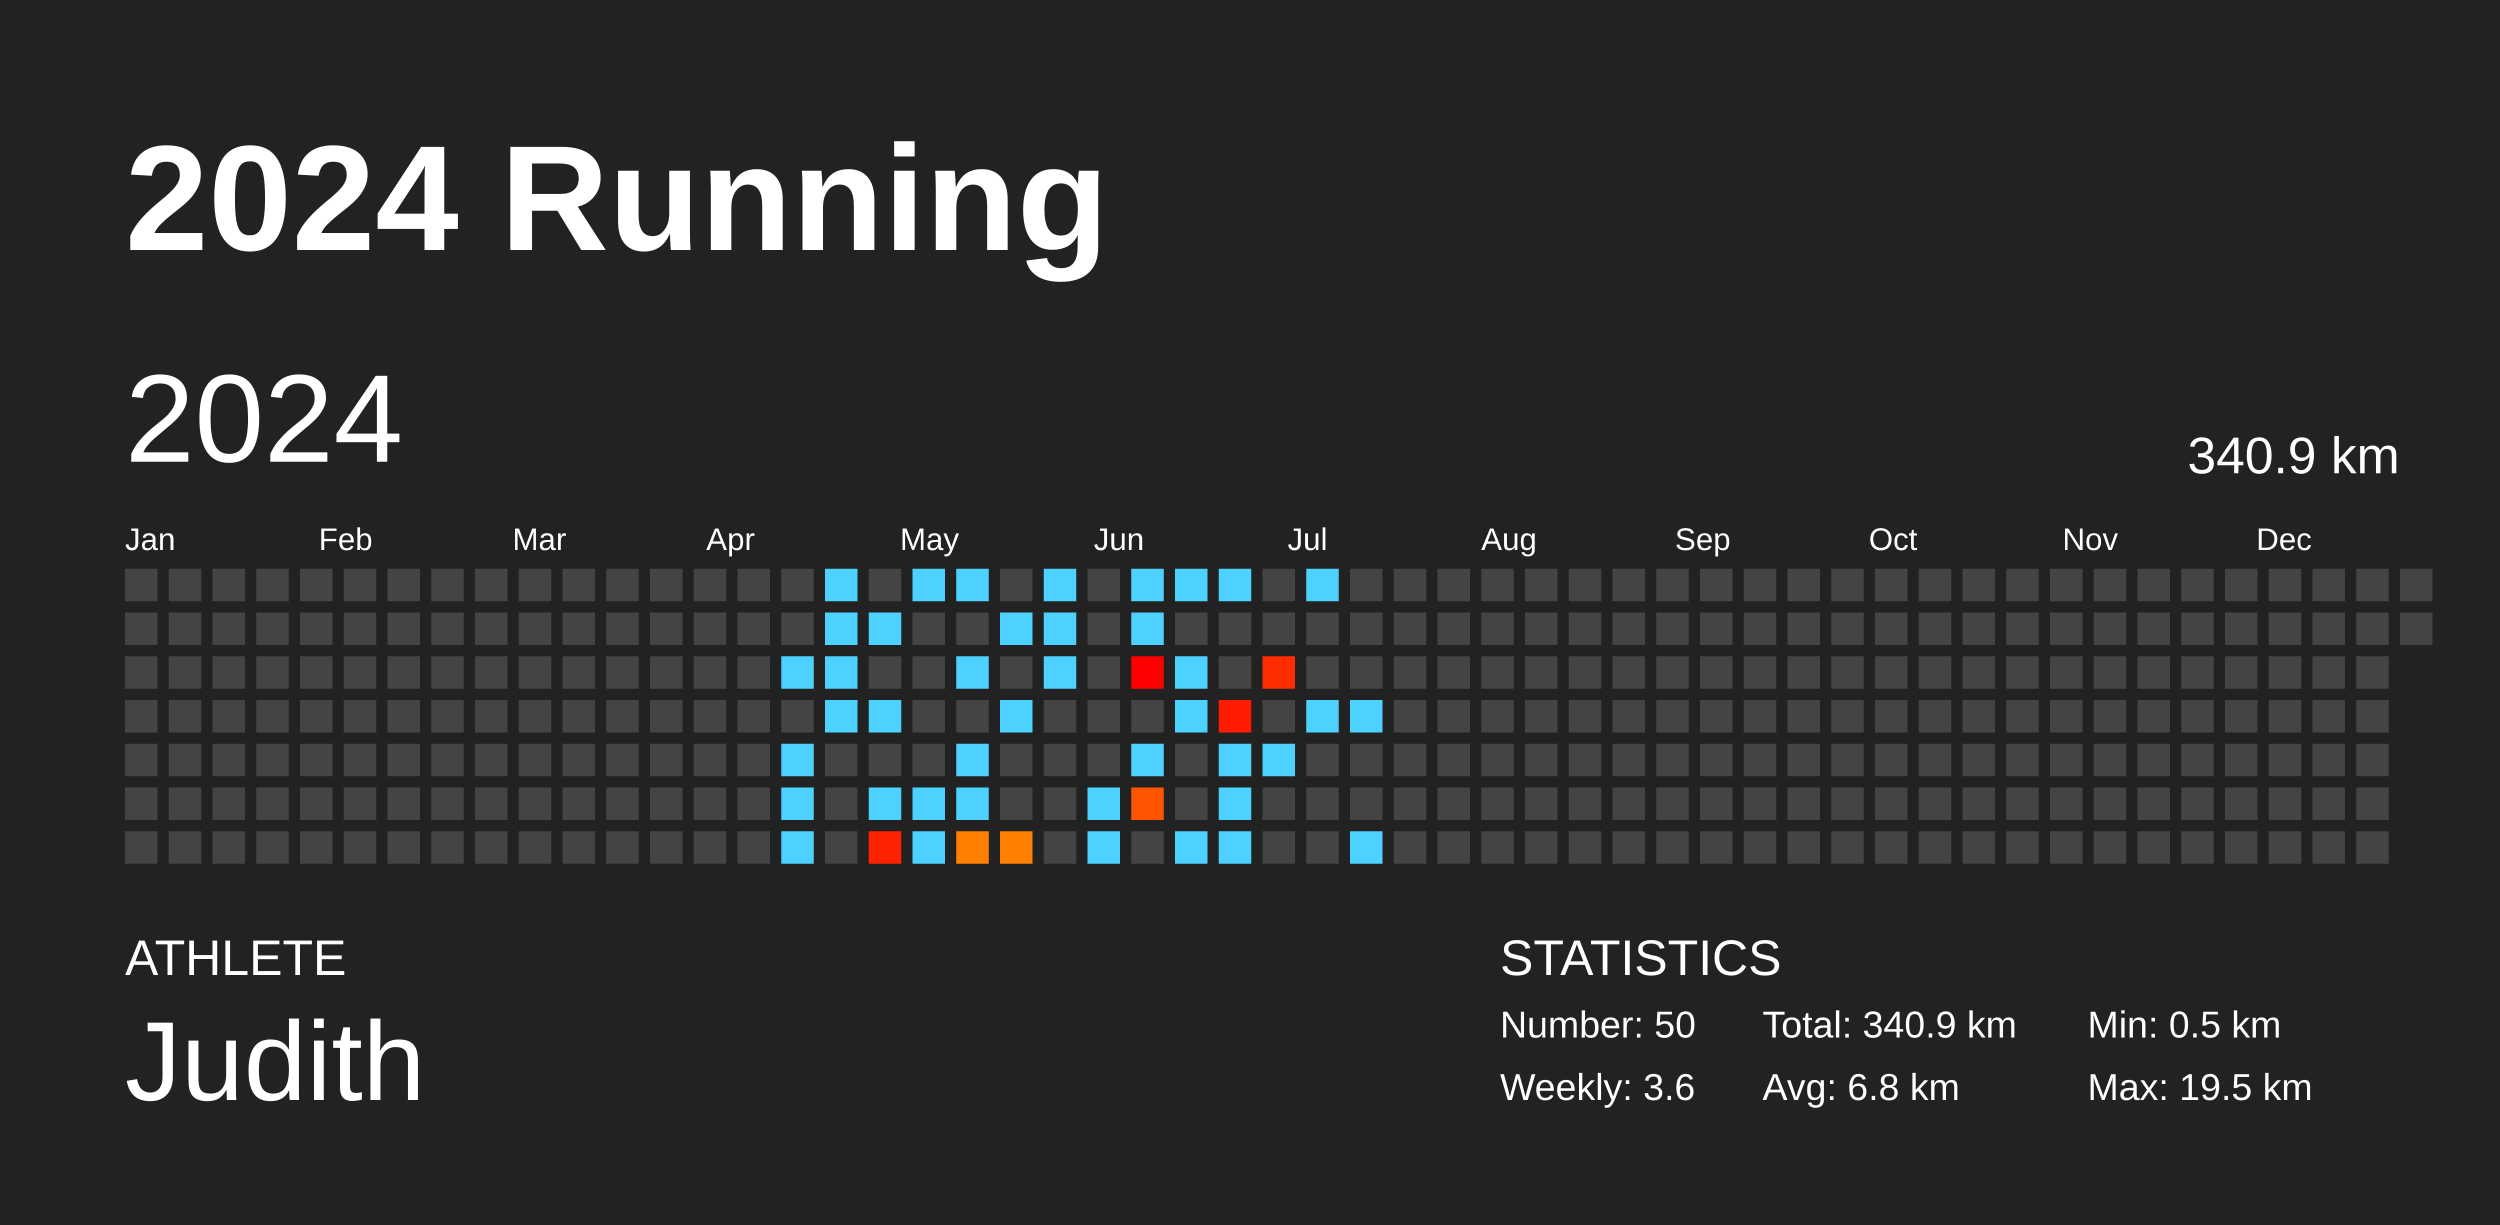
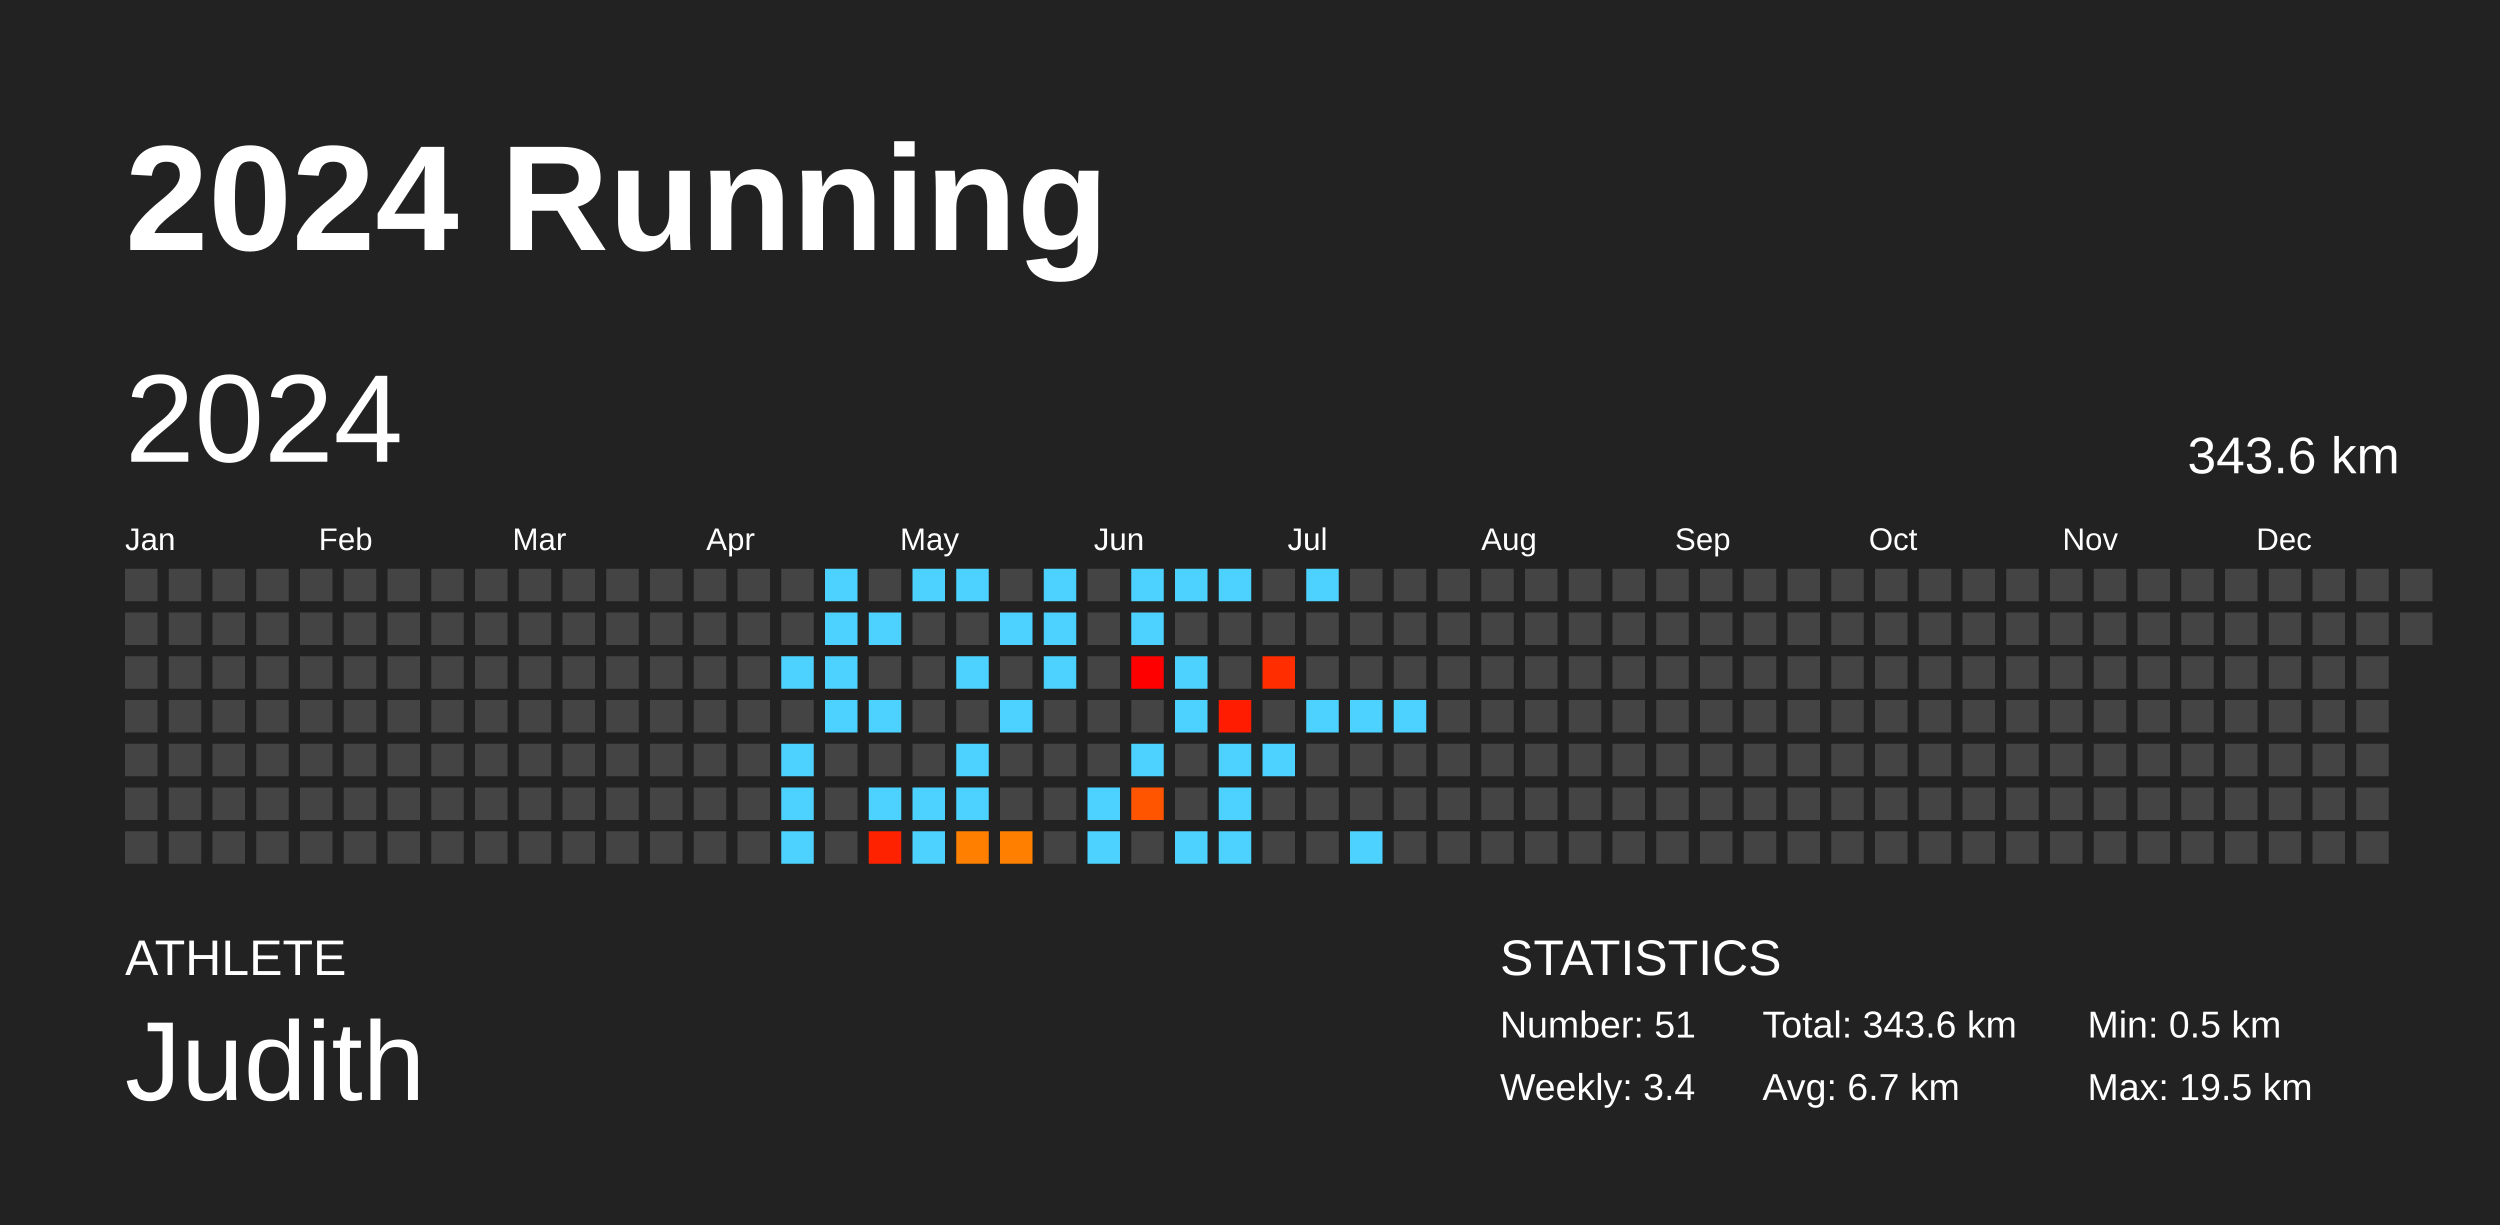
<svg xmlns="http://www.w3.org/2000/svg" baseProfile="full" height="98mm" version="1.1" viewBox="0,0,200,98" width="200mm">
  <defs />
  <rect fill="#222222" height="98" width="200" x="0" y="0" />
  <text fill="#FFFFFF" style="font-size:12px; font-family:Arial; font-weight:bold;" x="10" y="20">2024 Running</text>
  <text fill="#FFFFFF" style="font-size:4px; font-family:Arial" x="10" y="78">ATHLETE</text>
  <text fill="#FFFFFF" style="font-size:9px; font-family:Arial" x="10" y="88">Judith</text>
  <text fill="#FFFFFF" style="font-size:4px; font-family:Arial" x="120" y="78">STATISTICS</text>
-   <text fill="#FFFFFF" style="font-size:3px; font-family:Arial" x="120" y="83">Number: 50</text>
-   <text fill="#FFFFFF" style="font-size:3px; font-family:Arial" x="120" y="88">Weekly: 3.6</text>
-   <text fill="#FFFFFF" style="font-size:3px; font-family:Arial" x="141" y="83">Total: 340.9 km</text>
-   <text fill="#FFFFFF" style="font-size:3px; font-family:Arial" x="141" y="88">Avg: 6.8 km</text>
+   <text fill="#FFFFFF" style="font-size:3px; font-family:Arial" x="120" y="83">Number: 51</text>
+   <text fill="#FFFFFF" style="font-size:3px; font-family:Arial" x="120" y="88">Weekly: 3.4</text>
+   <text fill="#FFFFFF" style="font-size:3px; font-family:Arial" x="141" y="83">Total: 343.6 km</text>
+   <text fill="#FFFFFF" style="font-size:3px; font-family:Arial" x="141" y="88">Avg: 6.7 km</text>
  <text fill="#FFFFFF" style="font-size:3px; font-family:Arial" x="167" y="83">Min: 0.5 km</text>
  <text fill="#FFFFFF" style="font-size:3px; font-family:Arial" x="167" y="88">Max: 19.5 km</text>
  <text dominant-baseline="hanging" fill="#FFFFFF" style="font-size:10.0px; font-family:Arial;" x="10" y="30">2024</text>
-   <text dominant-baseline="hanging" fill="#FFFFFF" style="font-size:4.125px; font-family:Arial;" x="175" y="35">340.9 km</text>
+   <text dominant-baseline="hanging" fill="#FFFFFF" style="font-size:4.125px; font-family:Arial;" x="175" y="35">343.6 km</text>
  <text fill="#FFFFFF" style="font-size:2.5px; font-family:Arial" x="10.0" y="44">Jan</text>
  <text fill="#FFFFFF" style="font-size:2.5px; font-family:Arial" x="25.5" y="44">Feb</text>
  <text fill="#FFFFFF" style="font-size:2.5px; font-family:Arial" x="41.0" y="44">Mar</text>
  <text fill="#FFFFFF" style="font-size:2.5px; font-family:Arial" x="56.5" y="44">Apr</text>
  <text fill="#FFFFFF" style="font-size:2.5px; font-family:Arial" x="72.0" y="44">May</text>
  <text fill="#FFFFFF" style="font-size:2.5px; font-family:Arial" x="87.5" y="44">Jun</text>
  <text fill="#FFFFFF" style="font-size:2.5px; font-family:Arial" x="103.0" y="44">Jul</text>
  <text fill="#FFFFFF" style="font-size:2.5px; font-family:Arial" x="118.5" y="44">Aug</text>
  <text fill="#FFFFFF" style="font-size:2.5px; font-family:Arial" x="134.0" y="44">Sep</text>
  <text fill="#FFFFFF" style="font-size:2.5px; font-family:Arial" x="149.5" y="44">Oct</text>
  <text fill="#FFFFFF" style="font-size:2.5px; font-family:Arial" x="165.0" y="44">Nov</text>
  <text fill="#FFFFFF" style="font-size:2.5px; font-family:Arial" x="180.5" y="44">Dec</text>
  <rect fill="#444444" height="2.6" width="2.6" x="10.0" y="45.5" />
  <rect fill="#444444" height="2.6" width="2.6" x="10.0" y="49.0" />
  <rect fill="#444444" height="2.6" width="2.6" x="10.0" y="52.5" />
  <rect fill="#444444" height="2.6" width="2.6" x="10.0" y="56.0" />
  <rect fill="#444444" height="2.6" width="2.6" x="10.0" y="59.5" />
  <rect fill="#444444" height="2.6" width="2.6" x="10.0" y="63.0" />
  <rect fill="#444444" height="2.6" width="2.6" x="10.0" y="66.5" />
  <rect fill="#444444" height="2.6" width="2.6" x="13.5" y="45.5" />
  <rect fill="#444444" height="2.6" width="2.6" x="13.5" y="49.0" />
  <rect fill="#444444" height="2.6" width="2.6" x="13.5" y="52.5" />
  <rect fill="#444444" height="2.6" width="2.6" x="13.5" y="56.0" />
  <rect fill="#444444" height="2.6" width="2.6" x="13.5" y="59.5" />
  <rect fill="#444444" height="2.6" width="2.6" x="13.5" y="63.0" />
  <rect fill="#444444" height="2.6" width="2.6" x="13.5" y="66.5" />
  <rect fill="#444444" height="2.6" width="2.6" x="17.0" y="45.5" />
  <rect fill="#444444" height="2.6" width="2.6" x="17.0" y="49.0" />
  <rect fill="#444444" height="2.6" width="2.6" x="17.0" y="52.5" />
  <rect fill="#444444" height="2.6" width="2.6" x="17.0" y="56.0" />
  <rect fill="#444444" height="2.6" width="2.6" x="17.0" y="59.5" />
  <rect fill="#444444" height="2.6" width="2.6" x="17.0" y="63.0" />
  <rect fill="#444444" height="2.6" width="2.6" x="17.0" y="66.5" />
  <rect fill="#444444" height="2.6" width="2.6" x="20.5" y="45.5" />
  <rect fill="#444444" height="2.6" width="2.6" x="20.5" y="49.0" />
  <rect fill="#444444" height="2.6" width="2.6" x="20.5" y="52.5" />
  <rect fill="#444444" height="2.6" width="2.6" x="20.5" y="56.0" />
  <rect fill="#444444" height="2.6" width="2.6" x="20.5" y="59.5" />
  <rect fill="#444444" height="2.6" width="2.6" x="20.5" y="63.0" />
  <rect fill="#444444" height="2.6" width="2.6" x="20.5" y="66.5" />
  <rect fill="#444444" height="2.6" width="2.6" x="24.0" y="45.5" />
  <rect fill="#444444" height="2.6" width="2.6" x="24.0" y="49.0" />
  <rect fill="#444444" height="2.6" width="2.6" x="24.0" y="52.5" />
  <rect fill="#444444" height="2.6" width="2.6" x="24.0" y="56.0" />
  <rect fill="#444444" height="2.6" width="2.6" x="24.0" y="59.5" />
  <rect fill="#444444" height="2.6" width="2.6" x="24.0" y="63.0" />
  <rect fill="#444444" height="2.6" width="2.6" x="24.0" y="66.5" />
  <rect fill="#444444" height="2.6" width="2.6" x="27.5" y="45.5" />
  <rect fill="#444444" height="2.6" width="2.6" x="27.5" y="49.0" />
  <rect fill="#444444" height="2.6" width="2.6" x="27.5" y="52.5" />
  <rect fill="#444444" height="2.6" width="2.6" x="27.5" y="56.0" />
  <rect fill="#444444" height="2.6" width="2.6" x="27.5" y="59.5" />
  <rect fill="#444444" height="2.6" width="2.6" x="27.5" y="63.0" />
  <rect fill="#444444" height="2.6" width="2.6" x="27.5" y="66.5" />
  <rect fill="#444444" height="2.6" width="2.6" x="31.0" y="45.5" />
  <rect fill="#444444" height="2.6" width="2.6" x="31.0" y="49.0" />
  <rect fill="#444444" height="2.6" width="2.6" x="31.0" y="52.5" />
  <rect fill="#444444" height="2.6" width="2.6" x="31.0" y="56.0" />
  <rect fill="#444444" height="2.6" width="2.6" x="31.0" y="59.5" />
  <rect fill="#444444" height="2.6" width="2.6" x="31.0" y="63.0" />
  <rect fill="#444444" height="2.6" width="2.6" x="31.0" y="66.5" />
  <rect fill="#444444" height="2.6" width="2.6" x="34.5" y="45.5" />
  <rect fill="#444444" height="2.6" width="2.6" x="34.5" y="49.0" />
  <rect fill="#444444" height="2.6" width="2.6" x="34.5" y="52.5" />
  <rect fill="#444444" height="2.6" width="2.6" x="34.5" y="56.0" />
  <rect fill="#444444" height="2.6" width="2.6" x="34.5" y="59.5" />
  <rect fill="#444444" height="2.6" width="2.6" x="34.5" y="63.0" />
  <rect fill="#444444" height="2.6" width="2.6" x="34.5" y="66.5" />
  <rect fill="#444444" height="2.6" width="2.6" x="38.0" y="45.5" />
  <rect fill="#444444" height="2.6" width="2.6" x="38.0" y="49.0" />
  <rect fill="#444444" height="2.6" width="2.6" x="38.0" y="52.5" />
  <rect fill="#444444" height="2.6" width="2.6" x="38.0" y="56.0" />
  <rect fill="#444444" height="2.6" width="2.6" x="38.0" y="59.5" />
  <rect fill="#444444" height="2.6" width="2.6" x="38.0" y="63.0" />
  <rect fill="#444444" height="2.6" width="2.6" x="38.0" y="66.5" />
  <rect fill="#444444" height="2.6" width="2.6" x="41.5" y="45.5" />
  <rect fill="#444444" height="2.6" width="2.6" x="41.5" y="49.0" />
  <rect fill="#444444" height="2.6" width="2.6" x="41.5" y="52.5" />
  <rect fill="#444444" height="2.6" width="2.6" x="41.5" y="56.0" />
  <rect fill="#444444" height="2.6" width="2.6" x="41.5" y="59.5" />
  <rect fill="#444444" height="2.6" width="2.6" x="41.5" y="63.0" />
  <rect fill="#444444" height="2.6" width="2.6" x="41.5" y="66.5" />
  <rect fill="#444444" height="2.6" width="2.6" x="45.0" y="45.5" />
  <rect fill="#444444" height="2.6" width="2.6" x="45.0" y="49.0" />
  <rect fill="#444444" height="2.6" width="2.6" x="45.0" y="52.5" />
  <rect fill="#444444" height="2.6" width="2.6" x="45.0" y="56.0" />
  <rect fill="#444444" height="2.6" width="2.6" x="45.0" y="59.5" />
  <rect fill="#444444" height="2.6" width="2.6" x="45.0" y="63.0" />
  <rect fill="#444444" height="2.6" width="2.6" x="45.0" y="66.5" />
  <rect fill="#444444" height="2.6" width="2.6" x="48.5" y="45.5" />
  <rect fill="#444444" height="2.6" width="2.6" x="48.5" y="49.0" />
  <rect fill="#444444" height="2.6" width="2.6" x="48.5" y="52.5" />
  <rect fill="#444444" height="2.6" width="2.6" x="48.5" y="56.0" />
  <rect fill="#444444" height="2.6" width="2.6" x="48.5" y="59.5" />
  <rect fill="#444444" height="2.6" width="2.6" x="48.5" y="63.0" />
  <rect fill="#444444" height="2.6" width="2.6" x="48.5" y="66.5" />
  <rect fill="#444444" height="2.6" width="2.6" x="52.0" y="45.5" />
  <rect fill="#444444" height="2.6" width="2.6" x="52.0" y="49.0" />
  <rect fill="#444444" height="2.6" width="2.6" x="52.0" y="52.5" />
  <rect fill="#444444" height="2.6" width="2.6" x="52.0" y="56.0" />
  <rect fill="#444444" height="2.6" width="2.6" x="52.0" y="59.5" />
  <rect fill="#444444" height="2.6" width="2.6" x="52.0" y="63.0" />
  <rect fill="#444444" height="2.6" width="2.6" x="52.0" y="66.5" />
  <rect fill="#444444" height="2.6" width="2.6" x="55.5" y="45.5" />
  <rect fill="#444444" height="2.6" width="2.6" x="55.5" y="49.0" />
  <rect fill="#444444" height="2.6" width="2.6" x="55.5" y="52.5" />
  <rect fill="#444444" height="2.6" width="2.6" x="55.5" y="56.0" />
  <rect fill="#444444" height="2.6" width="2.6" x="55.5" y="59.5" />
  <rect fill="#444444" height="2.6" width="2.6" x="55.5" y="63.0" />
  <rect fill="#444444" height="2.6" width="2.6" x="55.5" y="66.5" />
  <rect fill="#444444" height="2.6" width="2.6" x="59.0" y="45.5" />
  <rect fill="#444444" height="2.6" width="2.6" x="59.0" y="49.0" />
  <rect fill="#444444" height="2.6" width="2.6" x="59.0" y="52.5" />
  <rect fill="#444444" height="2.6" width="2.6" x="59.0" y="56.0" />
  <rect fill="#444444" height="2.6" width="2.6" x="59.0" y="59.5" />
  <rect fill="#444444" height="2.6" width="2.6" x="59.0" y="63.0" />
  <rect fill="#444444" height="2.6" width="2.6" x="59.0" y="66.5" />
  <rect fill="#444444" height="2.6" width="2.6" x="62.5" y="45.5" />
  <rect fill="#444444" height="2.6" width="2.6" x="62.5" y="49.0" />
  <rect fill="#4dd2ff" height="2.6" width="2.6" x="62.5" y="52.5" />
  <rect fill="#444444" height="2.6" width="2.6" x="62.5" y="56.0" />
  <rect fill="#4dd2ff" height="2.6" width="2.6" x="62.5" y="59.5" />
  <rect fill="#4dd2ff" height="2.6" width="2.6" x="62.5" y="63.0" />
  <rect fill="#4dd2ff" height="2.6" width="2.6" x="62.5" y="66.5" />
  <rect fill="#4dd2ff" height="2.6" width="2.6" x="66.0" y="45.5" />
  <rect fill="#4dd2ff" height="2.6" width="2.6" x="66.0" y="49.0" />
  <rect fill="#4dd2ff" height="2.6" width="2.6" x="66.0" y="52.5" />
  <rect fill="#4dd2ff" height="2.6" width="2.6" x="66.0" y="56.0" />
  <rect fill="#444444" height="2.6" width="2.6" x="66.0" y="59.5" />
  <rect fill="#444444" height="2.6" width="2.6" x="66.0" y="63.0" />
  <rect fill="#444444" height="2.6" width="2.6" x="66.0" y="66.5" />
  <rect fill="#444444" height="2.6" width="2.6" x="69.5" y="45.5" />
  <rect fill="#4dd2ff" height="2.6" width="2.6" x="69.5" y="49.0" />
  <rect fill="#444444" height="2.6" width="2.6" x="69.5" y="52.5" />
  <rect fill="#4dd2ff" height="2.6" width="2.6" x="69.5" y="56.0" />
  <rect fill="#444444" height="2.6" width="2.6" x="69.5" y="59.5" />
  <rect fill="#4dd2ff" height="2.6" width="2.6" x="69.5" y="63.0" />
  <rect fill="#ff2200" height="2.6" width="2.6" x="69.5" y="66.5" />
  <rect fill="#4dd2ff" height="2.6" width="2.6" x="73.0" y="45.5" />
  <rect fill="#444444" height="2.6" width="2.6" x="73.0" y="49.0" />
  <rect fill="#444444" height="2.6" width="2.6" x="73.0" y="52.5" />
  <rect fill="#444444" height="2.6" width="2.6" x="73.0" y="56.0" />
  <rect fill="#444444" height="2.6" width="2.6" x="73.0" y="59.5" />
  <rect fill="#4dd2ff" height="2.6" width="2.6" x="73.0" y="63.0" />
  <rect fill="#4dd2ff" height="2.6" width="2.6" x="73.0" y="66.5" />
  <rect fill="#4dd2ff" height="2.6" width="2.6" x="76.5" y="45.5" />
  <rect fill="#444444" height="2.6" width="2.6" x="76.5" y="49.0" />
  <rect fill="#4dd2ff" height="2.6" width="2.6" x="76.5" y="52.5" />
  <rect fill="#444444" height="2.6" width="2.6" x="76.5" y="56.0" />
  <rect fill="#4dd2ff" height="2.6" width="2.6" x="76.5" y="59.5" />
  <rect fill="#4dd2ff" height="2.6" width="2.6" x="76.5" y="63.0" />
  <rect fill="#ff7f00" height="2.6" width="2.6" x="76.5" y="66.5" />
  <rect fill="#444444" height="2.6" width="2.6" x="80.0" y="45.5" />
  <rect fill="#4dd2ff" height="2.6" width="2.6" x="80.0" y="49.0" />
  <rect fill="#444444" height="2.6" width="2.6" x="80.0" y="52.5" />
  <rect fill="#4dd2ff" height="2.6" width="2.6" x="80.0" y="56.0" />
  <rect fill="#444444" height="2.6" width="2.6" x="80.0" y="59.5" />
  <rect fill="#444444" height="2.6" width="2.6" x="80.0" y="63.0" />
  <rect fill="#ff7f00" height="2.6" width="2.6" x="80.0" y="66.5" />
  <rect fill="#4dd2ff" height="2.6" width="2.6" x="83.5" y="45.5" />
  <rect fill="#4dd2ff" height="2.6" width="2.6" x="83.5" y="49.0" />
  <rect fill="#4dd2ff" height="2.6" width="2.6" x="83.5" y="52.5" />
  <rect fill="#444444" height="2.6" width="2.6" x="83.5" y="56.0" />
  <rect fill="#444444" height="2.6" width="2.6" x="83.5" y="59.5" />
  <rect fill="#444444" height="2.6" width="2.6" x="83.5" y="63.0" />
  <rect fill="#444444" height="2.6" width="2.6" x="83.5" y="66.5" />
  <rect fill="#444444" height="2.6" width="2.6" x="87.0" y="45.5" />
  <rect fill="#444444" height="2.6" width="2.6" x="87.0" y="49.0" />
  <rect fill="#444444" height="2.6" width="2.6" x="87.0" y="52.5" />
  <rect fill="#444444" height="2.6" width="2.6" x="87.0" y="56.0" />
  <rect fill="#444444" height="2.6" width="2.6" x="87.0" y="59.5" />
  <rect fill="#4dd2ff" height="2.6" width="2.6" x="87.0" y="63.0" />
  <rect fill="#4dd2ff" height="2.6" width="2.6" x="87.0" y="66.5" />
  <rect fill="#4dd2ff" height="2.6" width="2.6" x="90.5" y="45.5" />
  <rect fill="#4dd2ff" height="2.6" width="2.6" x="90.5" y="49.0" />
  <rect fill="#ff0000" height="2.6" width="2.6" x="90.5" y="52.5" />
  <rect fill="#444444" height="2.6" width="2.6" x="90.5" y="56.0" />
  <rect fill="#4dd2ff" height="2.6" width="2.6" x="90.5" y="59.5" />
  <rect fill="#ff5500" height="2.6" width="2.6" x="90.5" y="63.0" />
  <rect fill="#444444" height="2.6" width="2.6" x="90.5" y="66.5" />
  <rect fill="#4dd2ff" height="2.6" width="2.6" x="94.0" y="45.5" />
  <rect fill="#444444" height="2.6" width="2.6" x="94.0" y="49.0" />
  <rect fill="#4dd2ff" height="2.6" width="2.6" x="94.0" y="52.5" />
  <rect fill="#4dd2ff" height="2.6" width="2.6" x="94.0" y="56.0" />
  <rect fill="#444444" height="2.6" width="2.6" x="94.0" y="59.5" />
  <rect fill="#444444" height="2.6" width="2.6" x="94.0" y="63.0" />
  <rect fill="#4dd2ff" height="2.6" width="2.6" x="94.0" y="66.5" />
  <rect fill="#4dd2ff" height="2.6" width="2.6" x="97.5" y="45.5" />
  <rect fill="#444444" height="2.6" width="2.6" x="97.5" y="49.0" />
  <rect fill="#444444" height="2.6" width="2.6" x="97.5" y="52.5" />
  <rect fill="#ff1c00" height="2.6" width="2.6" x="97.5" y="56.0" />
  <rect fill="#4dd2ff" height="2.6" width="2.6" x="97.5" y="59.5" />
  <rect fill="#4dd2ff" height="2.6" width="2.6" x="97.5" y="63.0" />
  <rect fill="#4dd2ff" height="2.6" width="2.6" x="97.5" y="66.5" />
  <rect fill="#444444" height="2.6" width="2.6" x="101.0" y="45.5" />
  <rect fill="#444444" height="2.6" width="2.6" x="101.0" y="49.0" />
  <rect fill="#ff2d00" height="2.6" width="2.6" x="101.0" y="52.5" />
  <rect fill="#444444" height="2.6" width="2.6" x="101.0" y="56.0" />
  <rect fill="#4dd2ff" height="2.6" width="2.6" x="101.0" y="59.5" />
  <rect fill="#444444" height="2.6" width="2.6" x="101.0" y="63.0" />
  <rect fill="#444444" height="2.6" width="2.6" x="101.0" y="66.5" />
  <rect fill="#4dd2ff" height="2.6" width="2.6" x="104.5" y="45.5" />
  <rect fill="#444444" height="2.6" width="2.6" x="104.5" y="49.0" />
  <rect fill="#444444" height="2.6" width="2.6" x="104.5" y="52.5" />
  <rect fill="#4dd2ff" height="2.6" width="2.6" x="104.5" y="56.0" />
  <rect fill="#444444" height="2.6" width="2.6" x="104.5" y="59.5" />
  <rect fill="#444444" height="2.6" width="2.6" x="104.5" y="63.0" />
  <rect fill="#444444" height="2.6" width="2.6" x="104.5" y="66.5" />
  <rect fill="#444444" height="2.6" width="2.6" x="108.0" y="45.5" />
  <rect fill="#444444" height="2.6" width="2.6" x="108.0" y="49.0" />
  <rect fill="#444444" height="2.6" width="2.6" x="108.0" y="52.5" />
  <rect fill="#4dd2ff" height="2.6" width="2.6" x="108.0" y="56.0" />
  <rect fill="#444444" height="2.6" width="2.6" x="108.0" y="59.5" />
  <rect fill="#444444" height="2.6" width="2.6" x="108.0" y="63.0" />
  <rect fill="#4dd2ff" height="2.6" width="2.6" x="108.0" y="66.5" />
  <rect fill="#444444" height="2.6" width="2.6" x="111.5" y="45.5" />
  <rect fill="#444444" height="2.6" width="2.6" x="111.5" y="49.0" />
  <rect fill="#444444" height="2.6" width="2.6" x="111.5" y="52.5" />
-   <rect fill="#444444" height="2.6" width="2.6" x="111.5" y="56.0" />
+   <rect fill="#4dd2ff" height="2.6" width="2.6" x="111.5" y="56.0" />
  <rect fill="#444444" height="2.6" width="2.6" x="111.5" y="59.5" />
  <rect fill="#444444" height="2.6" width="2.6" x="111.5" y="63.0" />
  <rect fill="#444444" height="2.6" width="2.6" x="111.5" y="66.5" />
  <rect fill="#444444" height="2.6" width="2.6" x="115.0" y="45.5" />
  <rect fill="#444444" height="2.6" width="2.6" x="115.0" y="49.0" />
  <rect fill="#444444" height="2.6" width="2.6" x="115.0" y="52.5" />
  <rect fill="#444444" height="2.6" width="2.6" x="115.0" y="56.0" />
  <rect fill="#444444" height="2.6" width="2.6" x="115.0" y="59.5" />
  <rect fill="#444444" height="2.6" width="2.6" x="115.0" y="63.0" />
  <rect fill="#444444" height="2.6" width="2.6" x="115.0" y="66.5" />
  <rect fill="#444444" height="2.6" width="2.6" x="118.5" y="45.5" />
  <rect fill="#444444" height="2.6" width="2.6" x="118.5" y="49.0" />
  <rect fill="#444444" height="2.6" width="2.6" x="118.5" y="52.5" />
  <rect fill="#444444" height="2.6" width="2.6" x="118.5" y="56.0" />
  <rect fill="#444444" height="2.6" width="2.6" x="118.5" y="59.5" />
  <rect fill="#444444" height="2.6" width="2.6" x="118.5" y="63.0" />
  <rect fill="#444444" height="2.6" width="2.6" x="118.5" y="66.5" />
  <rect fill="#444444" height="2.6" width="2.6" x="122.0" y="45.5" />
  <rect fill="#444444" height="2.6" width="2.6" x="122.0" y="49.0" />
  <rect fill="#444444" height="2.6" width="2.6" x="122.0" y="52.5" />
  <rect fill="#444444" height="2.6" width="2.6" x="122.0" y="56.0" />
  <rect fill="#444444" height="2.6" width="2.6" x="122.0" y="59.5" />
  <rect fill="#444444" height="2.6" width="2.6" x="122.0" y="63.0" />
  <rect fill="#444444" height="2.6" width="2.6" x="122.0" y="66.5" />
  <rect fill="#444444" height="2.6" width="2.6" x="125.5" y="45.5" />
  <rect fill="#444444" height="2.6" width="2.6" x="125.5" y="49.0" />
  <rect fill="#444444" height="2.6" width="2.6" x="125.5" y="52.5" />
  <rect fill="#444444" height="2.6" width="2.6" x="125.5" y="56.0" />
  <rect fill="#444444" height="2.6" width="2.6" x="125.5" y="59.5" />
  <rect fill="#444444" height="2.6" width="2.6" x="125.5" y="63.0" />
  <rect fill="#444444" height="2.6" width="2.6" x="125.5" y="66.5" />
  <rect fill="#444444" height="2.6" width="2.6" x="129.0" y="45.5" />
  <rect fill="#444444" height="2.6" width="2.6" x="129.0" y="49.0" />
  <rect fill="#444444" height="2.6" width="2.6" x="129.0" y="52.5" />
  <rect fill="#444444" height="2.6" width="2.6" x="129.0" y="56.0" />
  <rect fill="#444444" height="2.6" width="2.6" x="129.0" y="59.5" />
  <rect fill="#444444" height="2.6" width="2.6" x="129.0" y="63.0" />
  <rect fill="#444444" height="2.6" width="2.6" x="129.0" y="66.5" />
  <rect fill="#444444" height="2.6" width="2.6" x="132.5" y="45.5" />
  <rect fill="#444444" height="2.6" width="2.6" x="132.5" y="49.0" />
  <rect fill="#444444" height="2.6" width="2.6" x="132.5" y="52.5" />
  <rect fill="#444444" height="2.6" width="2.6" x="132.5" y="56.0" />
  <rect fill="#444444" height="2.6" width="2.6" x="132.5" y="59.5" />
  <rect fill="#444444" height="2.6" width="2.6" x="132.5" y="63.0" />
  <rect fill="#444444" height="2.6" width="2.6" x="132.5" y="66.5" />
  <rect fill="#444444" height="2.6" width="2.6" x="136.0" y="45.5" />
  <rect fill="#444444" height="2.6" width="2.6" x="136.0" y="49.0" />
  <rect fill="#444444" height="2.6" width="2.6" x="136.0" y="52.5" />
  <rect fill="#444444" height="2.6" width="2.6" x="136.0" y="56.0" />
  <rect fill="#444444" height="2.6" width="2.6" x="136.0" y="59.5" />
  <rect fill="#444444" height="2.6" width="2.6" x="136.0" y="63.0" />
  <rect fill="#444444" height="2.6" width="2.6" x="136.0" y="66.5" />
  <rect fill="#444444" height="2.6" width="2.6" x="139.5" y="45.5" />
  <rect fill="#444444" height="2.6" width="2.6" x="139.5" y="49.0" />
  <rect fill="#444444" height="2.6" width="2.6" x="139.5" y="52.5" />
  <rect fill="#444444" height="2.6" width="2.6" x="139.5" y="56.0" />
  <rect fill="#444444" height="2.6" width="2.6" x="139.5" y="59.5" />
  <rect fill="#444444" height="2.6" width="2.6" x="139.5" y="63.0" />
  <rect fill="#444444" height="2.6" width="2.6" x="139.5" y="66.5" />
  <rect fill="#444444" height="2.6" width="2.6" x="143.0" y="45.5" />
  <rect fill="#444444" height="2.6" width="2.6" x="143.0" y="49.0" />
  <rect fill="#444444" height="2.6" width="2.6" x="143.0" y="52.5" />
  <rect fill="#444444" height="2.6" width="2.6" x="143.0" y="56.0" />
  <rect fill="#444444" height="2.6" width="2.6" x="143.0" y="59.5" />
  <rect fill="#444444" height="2.6" width="2.6" x="143.0" y="63.0" />
  <rect fill="#444444" height="2.6" width="2.6" x="143.0" y="66.5" />
  <rect fill="#444444" height="2.6" width="2.6" x="146.5" y="45.5" />
  <rect fill="#444444" height="2.6" width="2.6" x="146.5" y="49.0" />
  <rect fill="#444444" height="2.6" width="2.6" x="146.5" y="52.5" />
  <rect fill="#444444" height="2.6" width="2.6" x="146.5" y="56.0" />
  <rect fill="#444444" height="2.6" width="2.6" x="146.5" y="59.5" />
  <rect fill="#444444" height="2.6" width="2.6" x="146.5" y="63.0" />
  <rect fill="#444444" height="2.6" width="2.6" x="146.5" y="66.5" />
  <rect fill="#444444" height="2.6" width="2.6" x="150.0" y="45.5" />
  <rect fill="#444444" height="2.6" width="2.6" x="150.0" y="49.0" />
  <rect fill="#444444" height="2.6" width="2.6" x="150.0" y="52.5" />
  <rect fill="#444444" height="2.6" width="2.6" x="150.0" y="56.0" />
  <rect fill="#444444" height="2.6" width="2.6" x="150.0" y="59.5" />
  <rect fill="#444444" height="2.6" width="2.6" x="150.0" y="63.0" />
  <rect fill="#444444" height="2.6" width="2.6" x="150.0" y="66.5" />
  <rect fill="#444444" height="2.6" width="2.6" x="153.5" y="45.5" />
  <rect fill="#444444" height="2.6" width="2.6" x="153.5" y="49.0" />
  <rect fill="#444444" height="2.6" width="2.6" x="153.5" y="52.5" />
  <rect fill="#444444" height="2.6" width="2.6" x="153.5" y="56.0" />
  <rect fill="#444444" height="2.6" width="2.6" x="153.5" y="59.5" />
  <rect fill="#444444" height="2.6" width="2.6" x="153.5" y="63.0" />
  <rect fill="#444444" height="2.6" width="2.6" x="153.5" y="66.5" />
  <rect fill="#444444" height="2.6" width="2.6" x="157.0" y="45.5" />
  <rect fill="#444444" height="2.6" width="2.6" x="157.0" y="49.0" />
  <rect fill="#444444" height="2.6" width="2.6" x="157.0" y="52.5" />
  <rect fill="#444444" height="2.6" width="2.6" x="157.0" y="56.0" />
  <rect fill="#444444" height="2.6" width="2.6" x="157.0" y="59.5" />
  <rect fill="#444444" height="2.6" width="2.6" x="157.0" y="63.0" />
  <rect fill="#444444" height="2.6" width="2.6" x="157.0" y="66.5" />
  <rect fill="#444444" height="2.6" width="2.6" x="160.5" y="45.5" />
  <rect fill="#444444" height="2.6" width="2.6" x="160.5" y="49.0" />
  <rect fill="#444444" height="2.6" width="2.6" x="160.5" y="52.5" />
  <rect fill="#444444" height="2.6" width="2.6" x="160.5" y="56.0" />
  <rect fill="#444444" height="2.6" width="2.6" x="160.5" y="59.5" />
  <rect fill="#444444" height="2.6" width="2.6" x="160.5" y="63.0" />
  <rect fill="#444444" height="2.6" width="2.6" x="160.5" y="66.5" />
  <rect fill="#444444" height="2.6" width="2.6" x="164.0" y="45.5" />
  <rect fill="#444444" height="2.6" width="2.6" x="164.0" y="49.0" />
  <rect fill="#444444" height="2.6" width="2.6" x="164.0" y="52.5" />
  <rect fill="#444444" height="2.6" width="2.6" x="164.0" y="56.0" />
  <rect fill="#444444" height="2.6" width="2.6" x="164.0" y="59.5" />
  <rect fill="#444444" height="2.6" width="2.6" x="164.0" y="63.0" />
  <rect fill="#444444" height="2.6" width="2.6" x="164.0" y="66.5" />
  <rect fill="#444444" height="2.6" width="2.6" x="167.5" y="45.5" />
  <rect fill="#444444" height="2.6" width="2.6" x="167.5" y="49.0" />
  <rect fill="#444444" height="2.6" width="2.6" x="167.5" y="52.5" />
  <rect fill="#444444" height="2.6" width="2.6" x="167.5" y="56.0" />
  <rect fill="#444444" height="2.6" width="2.6" x="167.5" y="59.5" />
  <rect fill="#444444" height="2.6" width="2.6" x="167.5" y="63.0" />
  <rect fill="#444444" height="2.6" width="2.6" x="167.5" y="66.5" />
  <rect fill="#444444" height="2.6" width="2.6" x="171.0" y="45.5" />
  <rect fill="#444444" height="2.6" width="2.6" x="171.0" y="49.0" />
  <rect fill="#444444" height="2.6" width="2.6" x="171.0" y="52.5" />
  <rect fill="#444444" height="2.6" width="2.6" x="171.0" y="56.0" />
  <rect fill="#444444" height="2.6" width="2.6" x="171.0" y="59.5" />
  <rect fill="#444444" height="2.6" width="2.6" x="171.0" y="63.0" />
  <rect fill="#444444" height="2.6" width="2.6" x="171.0" y="66.5" />
  <rect fill="#444444" height="2.6" width="2.6" x="174.5" y="45.5" />
  <rect fill="#444444" height="2.6" width="2.6" x="174.5" y="49.0" />
  <rect fill="#444444" height="2.6" width="2.6" x="174.5" y="52.5" />
  <rect fill="#444444" height="2.6" width="2.6" x="174.5" y="56.0" />
  <rect fill="#444444" height="2.6" width="2.6" x="174.5" y="59.5" />
  <rect fill="#444444" height="2.6" width="2.6" x="174.5" y="63.0" />
  <rect fill="#444444" height="2.6" width="2.6" x="174.5" y="66.5" />
  <rect fill="#444444" height="2.6" width="2.6" x="178.0" y="45.5" />
  <rect fill="#444444" height="2.6" width="2.6" x="178.0" y="49.0" />
  <rect fill="#444444" height="2.6" width="2.6" x="178.0" y="52.5" />
  <rect fill="#444444" height="2.6" width="2.6" x="178.0" y="56.0" />
  <rect fill="#444444" height="2.6" width="2.6" x="178.0" y="59.5" />
  <rect fill="#444444" height="2.6" width="2.6" x="178.0" y="63.0" />
  <rect fill="#444444" height="2.6" width="2.6" x="178.0" y="66.5" />
  <rect fill="#444444" height="2.6" width="2.6" x="181.5" y="45.5" />
  <rect fill="#444444" height="2.6" width="2.6" x="181.5" y="49.0" />
  <rect fill="#444444" height="2.6" width="2.6" x="181.5" y="52.5" />
  <rect fill="#444444" height="2.6" width="2.6" x="181.5" y="56.0" />
  <rect fill="#444444" height="2.6" width="2.6" x="181.5" y="59.5" />
  <rect fill="#444444" height="2.6" width="2.6" x="181.5" y="63.0" />
  <rect fill="#444444" height="2.6" width="2.6" x="181.5" y="66.5" />
  <rect fill="#444444" height="2.6" width="2.6" x="185.0" y="45.5" />
  <rect fill="#444444" height="2.6" width="2.6" x="185.0" y="49.0" />
  <rect fill="#444444" height="2.6" width="2.6" x="185.0" y="52.5" />
  <rect fill="#444444" height="2.6" width="2.6" x="185.0" y="56.0" />
  <rect fill="#444444" height="2.6" width="2.6" x="185.0" y="59.5" />
  <rect fill="#444444" height="2.6" width="2.6" x="185.0" y="63.0" />
  <rect fill="#444444" height="2.6" width="2.6" x="185.0" y="66.5" />
  <rect fill="#444444" height="2.6" width="2.6" x="188.5" y="45.5" />
  <rect fill="#444444" height="2.6" width="2.6" x="188.5" y="49.0" />
  <rect fill="#444444" height="2.6" width="2.6" x="188.5" y="52.5" />
  <rect fill="#444444" height="2.6" width="2.6" x="188.5" y="56.0" />
  <rect fill="#444444" height="2.6" width="2.6" x="188.5" y="59.5" />
  <rect fill="#444444" height="2.6" width="2.6" x="188.5" y="63.0" />
  <rect fill="#444444" height="2.6" width="2.6" x="188.5" y="66.5" />
  <rect fill="#444444" height="2.6" width="2.6" x="192.0" y="45.5" />
  <rect fill="#444444" height="2.6" width="2.6" x="192.0" y="49.0" />
</svg>
